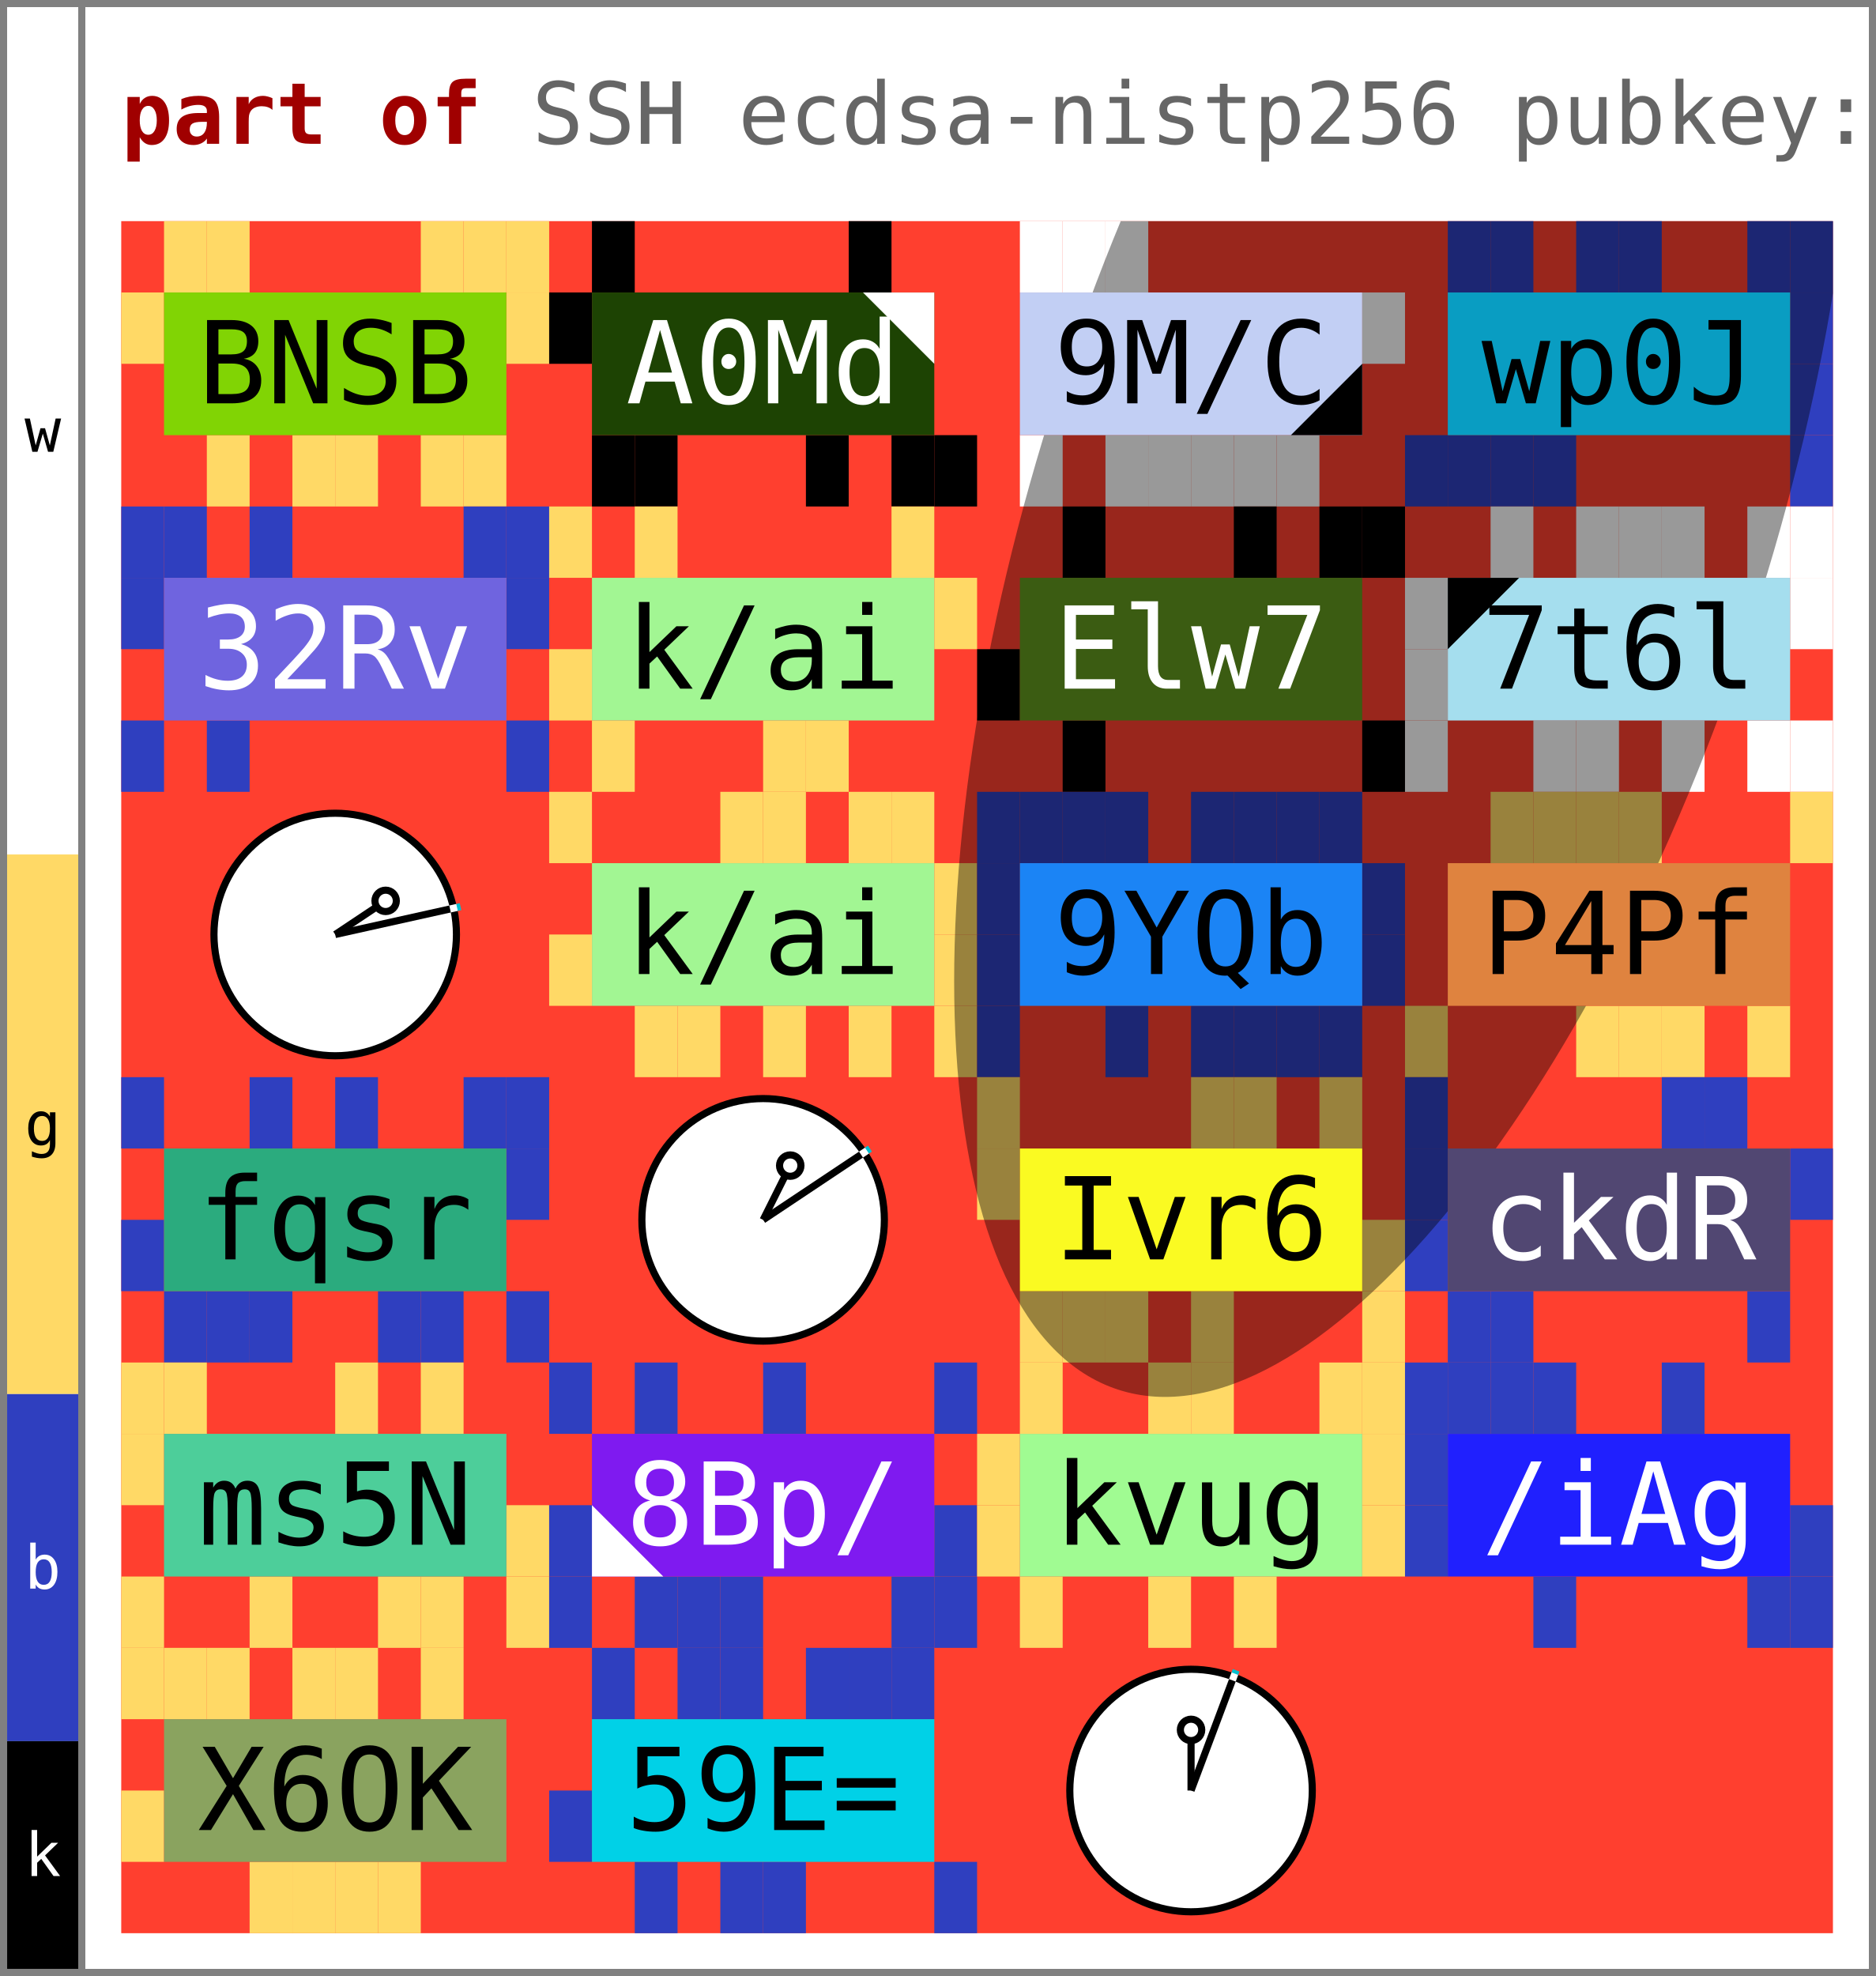
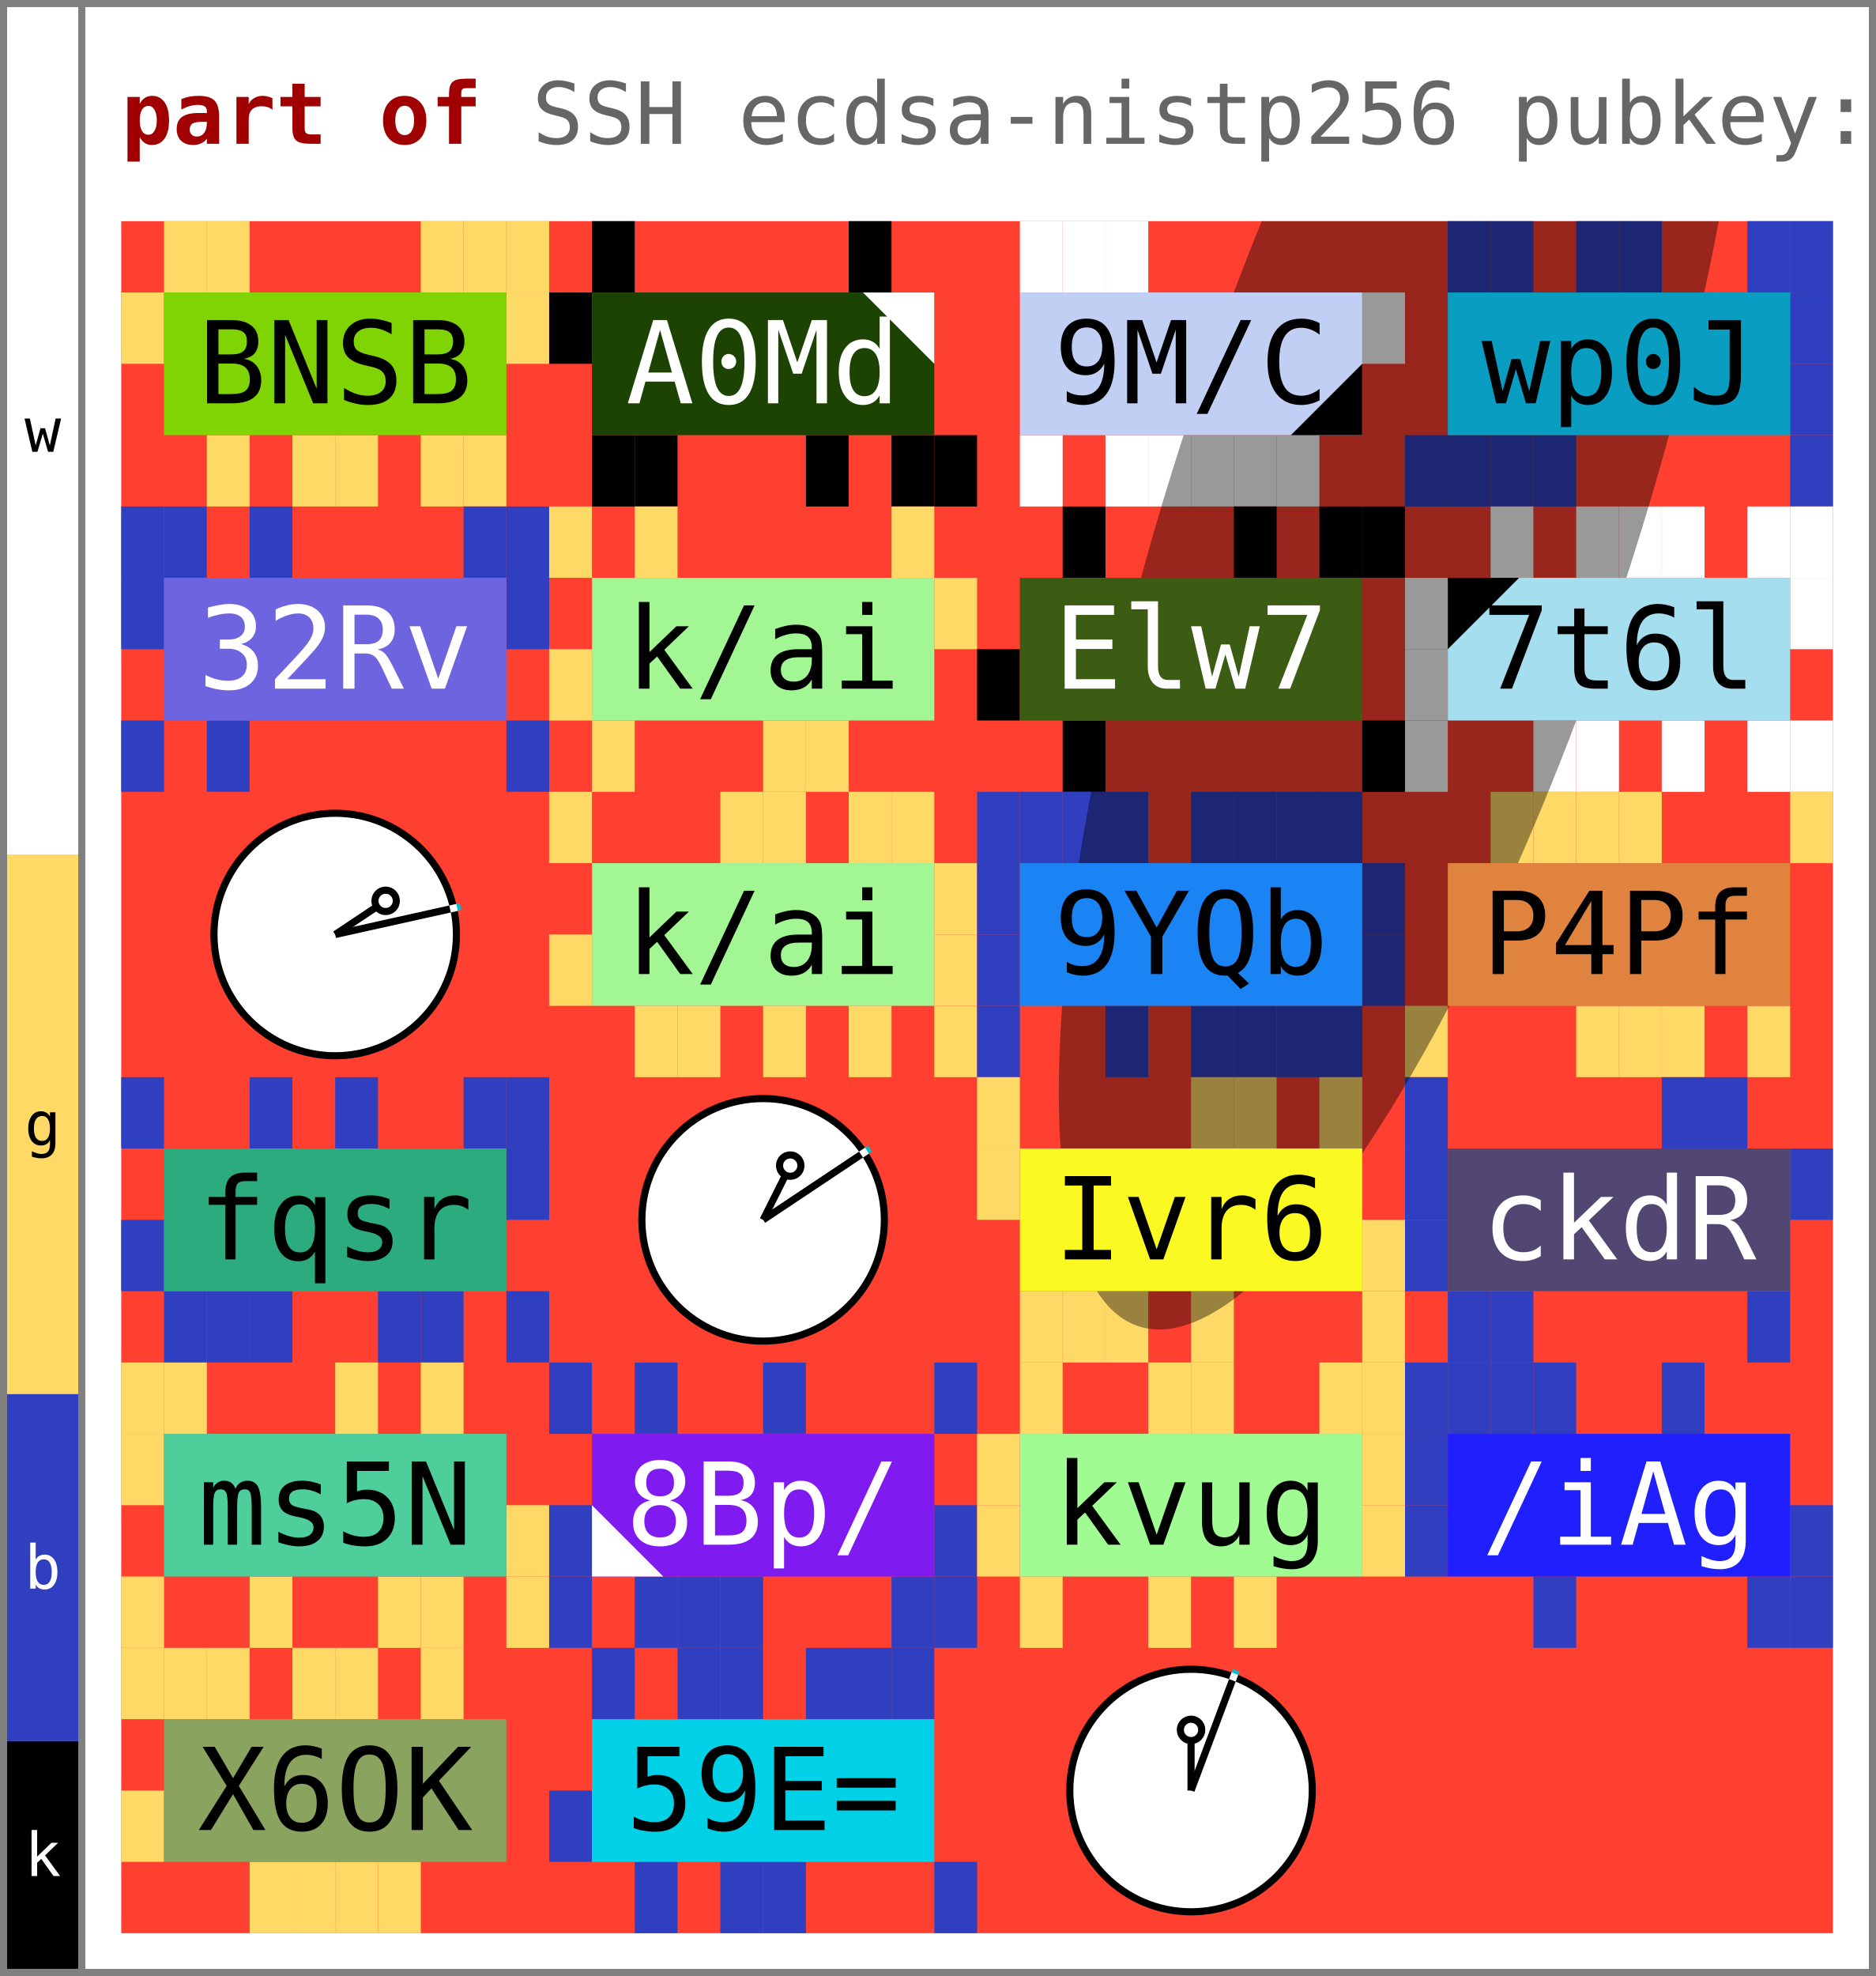
- <svg xmlns="http://www.w3.org/2000/svg" width="263.0" height="277.0" viewBox="0 0 263.0 277.0" data-entviz-version="v5" data-input-bytes="160" data-cols="4" data-rows="6" data-truncated="true">
+ <svg xmlns="http://www.w3.org/2000/svg" width="263.0" height="277.0" viewBox="0 0 263.0 277.0" data-entviz-version="v5" data-entviz-lib="0.5.0" data-input-bytes="160" data-cols="4" data-rows="6" data-truncated="true">
  <defs>
    <clipPath id="grid-clip-8b678698b08217c4-4x6">
      <rect x="17.0" y="31.0" width="240.0" height="240.0" />
    </clipPath>
  </defs>
  <rect x="0" y="0" width="263.0" height="277.0" fill="#ffffff" />
  <g data-channel="grid">
    <rect x="17.0" y="31.0" width="240.0" height="240.0" fill="#ff3f2f" />
    <g>
      <rect x="23.0" y="31.0" width="6.0" height="10.0" fill="#ffd966" />
      <rect x="29.0" y="31.0" width="6.0" height="10.0" fill="#ffd966" />
      <rect x="59.0" y="31.0" width="6.0" height="10.0" fill="#ffd966" />
      <rect x="65.0" y="31.0" width="6.0" height="10.0" fill="#ffd966" />
      <rect x="71.0" y="31.0" width="6.0" height="10.0" fill="#ffd966" />
      <rect x="71.0" y="41.0" width="6.0" height="10.0" fill="#ffd966" />
      <rect x="65.0" y="61.0" width="6.0" height="10.0" fill="#ffd966" />
      <rect x="59.0" y="61.0" width="6.0" height="10.0" fill="#ffd966" />
      <rect x="47.0" y="61.0" width="6.0" height="10.0" fill="#ffd966" />
      <rect x="41.0" y="61.0" width="6.0" height="10.0" fill="#ffd966" />
      <rect x="29.0" y="61.0" width="6.0" height="10.0" fill="#ffd966" />
      <rect x="17.0" y="41.0" width="6.0" height="10.0" fill="#ffd966" />
      <rect x="83.0" y="31.0" width="6.0" height="10.0" fill="#000000" />
      <rect x="119.0" y="31.0" width="6.0" height="10.0" fill="#000000" />
      <rect x="131.0" y="61.0" width="6.0" height="10.0" fill="#000000" />
      <rect x="125.0" y="61.0" width="6.0" height="10.0" fill="#000000" />
      <rect x="113.0" y="61.0" width="6.0" height="10.0" fill="#000000" />
      <rect x="89.0" y="61.0" width="6.0" height="10.0" fill="#000000" />
      <rect x="83.0" y="61.0" width="6.0" height="10.0" fill="#000000" />
      <rect x="77.0" y="41.0" width="6.0" height="10.0" fill="#000000" />
      <rect x="143.0" y="31.0" width="6.0" height="10.0" fill="#ffffff" />
      <rect x="149.0" y="31.0" width="6.0" height="10.0" fill="#ffffff" />
      <rect x="155.0" y="31.0" width="6.0" height="10.0" fill="#ffffff" />
      <rect x="191.0" y="41.0" width="6.0" height="10.0" fill="#ffffff" />
      <rect x="179.0" y="61.0" width="6.0" height="10.0" fill="#ffffff" />
      <rect x="173.0" y="61.0" width="6.0" height="10.0" fill="#ffffff" />
      <rect x="167.0" y="61.0" width="6.0" height="10.0" fill="#ffffff" />
      <rect x="161.0" y="61.0" width="6.0" height="10.0" fill="#ffffff" />
      <rect x="155.0" y="61.0" width="6.0" height="10.0" fill="#ffffff" />
      <rect x="143.0" y="61.0" width="6.0" height="10.0" fill="#ffffff" />
      <rect x="203.0" y="31.0" width="6.0" height="10.0" fill="#2f3fbf" />
      <rect x="209.0" y="31.0" width="6.0" height="10.0" fill="#2f3fbf" />
      <rect x="221.0" y="31.0" width="6.0" height="10.0" fill="#2f3fbf" />
      <rect x="227.0" y="31.0" width="6.0" height="10.0" fill="#2f3fbf" />
      <rect x="245.0" y="31.0" width="6.0" height="10.0" fill="#2f3fbf" />
      <rect x="251.0" y="31.0" width="6.0" height="10.0" fill="#2f3fbf" />
      <rect x="251.0" y="41.0" width="6.0" height="10.0" fill="#2f3fbf" />
      <rect x="251.0" y="51.0" width="6.0" height="10.0" fill="#2f3fbf" />
      <rect x="251.0" y="61.0" width="6.0" height="10.0" fill="#2f3fbf" />
      <rect x="215.0" y="61.0" width="6.0" height="10.0" fill="#2f3fbf" />
      <rect x="209.0" y="61.0" width="6.0" height="10.0" fill="#2f3fbf" />
      <rect x="203.0" y="61.0" width="6.0" height="10.0" fill="#2f3fbf" />
      <rect x="197.0" y="61.0" width="6.0" height="10.0" fill="#2f3fbf" />
      <rect x="17.0" y="71.0" width="6.0" height="10.0" fill="#2f3fbf" />
      <rect x="23.0" y="71.0" width="6.0" height="10.0" fill="#2f3fbf" />
      <rect x="35.0" y="71.0" width="6.0" height="10.0" fill="#2f3fbf" />
      <rect x="65.0" y="71.0" width="6.0" height="10.0" fill="#2f3fbf" />
      <rect x="71.0" y="71.0" width="6.0" height="10.0" fill="#2f3fbf" />
      <rect x="71.0" y="81.0" width="6.0" height="10.0" fill="#2f3fbf" />
      <rect x="71.0" y="101.0" width="6.0" height="10.0" fill="#2f3fbf" />
      <rect x="29.0" y="101.0" width="6.0" height="10.0" fill="#2f3fbf" />
      <rect x="17.0" y="101.0" width="6.0" height="10.0" fill="#2f3fbf" />
      <rect x="17.0" y="81.0" width="6.0" height="10.0" fill="#2f3fbf" />
      <rect x="77.0" y="71.0" width="6.0" height="10.0" fill="#ffd966" />
      <rect x="89.0" y="71.0" width="6.0" height="10.0" fill="#ffd966" />
      <rect x="125.0" y="71.0" width="6.0" height="10.0" fill="#ffd966" />
      <rect x="131.0" y="81.0" width="6.0" height="10.0" fill="#ffd966" />
      <rect x="113.0" y="101.0" width="6.0" height="10.0" fill="#ffd966" />
      <rect x="107.0" y="101.0" width="6.0" height="10.0" fill="#ffd966" />
      <rect x="83.0" y="101.0" width="6.0" height="10.0" fill="#ffd966" />
      <rect x="77.0" y="91.0" width="6.0" height="10.0" fill="#ffd966" />
      <rect x="149.0" y="71.0" width="6.0" height="10.0" fill="#000000" />
      <rect x="173.0" y="71.0" width="6.0" height="10.0" fill="#000000" />
      <rect x="185.0" y="71.0" width="6.0" height="10.0" fill="#000000" />
      <rect x="191.0" y="71.0" width="6.0" height="10.0" fill="#000000" />
      <rect x="191.0" y="101.0" width="6.0" height="10.0" fill="#000000" />
      <rect x="149.0" y="101.0" width="6.0" height="10.0" fill="#000000" />
      <rect x="137.0" y="91.0" width="6.0" height="10.0" fill="#000000" />
      <rect x="209.0" y="71.0" width="6.0" height="10.0" fill="#ffffff" />
      <rect x="221.0" y="71.0" width="6.0" height="10.0" fill="#ffffff" />
      <rect x="227.0" y="71.0" width="6.0" height="10.0" fill="#ffffff" />
      <rect x="233.0" y="71.0" width="6.0" height="10.0" fill="#ffffff" />
      <rect x="245.0" y="71.0" width="6.0" height="10.0" fill="#ffffff" />
      <rect x="251.0" y="71.0" width="6.0" height="10.0" fill="#ffffff" />
      <rect x="251.0" y="81.0" width="6.0" height="10.0" fill="#ffffff" />
      <rect x="251.0" y="101.0" width="6.0" height="10.0" fill="#ffffff" />
      <rect x="245.0" y="101.0" width="6.0" height="10.0" fill="#ffffff" />
      <rect x="233.0" y="101.0" width="6.0" height="10.0" fill="#ffffff" />
      <rect x="221.0" y="101.0" width="6.0" height="10.0" fill="#ffffff" />
      <rect x="215.0" y="101.0" width="6.0" height="10.0" fill="#ffffff" />
      <rect x="197.0" y="101.0" width="6.0" height="10.0" fill="#ffffff" />
      <rect x="197.0" y="91.0" width="6.0" height="10.0" fill="#ffffff" />
      <rect x="197.0" y="81.0" width="6.0" height="10.0" fill="#ffffff" />
      <rect x="77.0" y="111.0" width="6.0" height="10.0" fill="#ffd966" />
      <rect x="101.0" y="111.0" width="6.0" height="10.0" fill="#ffd966" />
      <rect x="107.0" y="111.0" width="6.0" height="10.0" fill="#ffd966" />
      <rect x="119.0" y="111.0" width="6.0" height="10.0" fill="#ffd966" />
      <rect x="125.0" y="111.0" width="6.0" height="10.0" fill="#ffd966" />
      <rect x="131.0" y="121.0" width="6.0" height="10.0" fill="#ffd966" />
      <rect x="131.0" y="131.0" width="6.0" height="10.0" fill="#ffd966" />
      <rect x="131.0" y="141.0" width="6.0" height="10.0" fill="#ffd966" />
      <rect x="119.0" y="141.0" width="6.0" height="10.0" fill="#ffd966" />
      <rect x="107.0" y="141.0" width="6.0" height="10.0" fill="#ffd966" />
      <rect x="95.0" y="141.0" width="6.0" height="10.0" fill="#ffd966" />
      <rect x="89.0" y="141.0" width="6.0" height="10.0" fill="#ffd966" />
      <rect x="77.0" y="131.0" width="6.0" height="10.0" fill="#ffd966" />
      <rect x="137.0" y="111.0" width="6.0" height="10.0" fill="#2f3fbf" />
      <rect x="143.0" y="111.0" width="6.0" height="10.0" fill="#2f3fbf" />
      <rect x="149.0" y="111.0" width="6.0" height="10.0" fill="#2f3fbf" />
      <rect x="155.0" y="111.0" width="6.0" height="10.0" fill="#2f3fbf" />
      <rect x="167.0" y="111.0" width="6.0" height="10.0" fill="#2f3fbf" />
      <rect x="173.0" y="111.0" width="6.0" height="10.0" fill="#2f3fbf" />
      <rect x="179.0" y="111.0" width="6.0" height="10.0" fill="#2f3fbf" />
      <rect x="185.0" y="111.0" width="6.0" height="10.0" fill="#2f3fbf" />
      <rect x="191.0" y="121.0" width="6.0" height="10.0" fill="#2f3fbf" />
      <rect x="191.0" y="131.0" width="6.0" height="10.0" fill="#2f3fbf" />
      <rect x="185.0" y="141.0" width="6.0" height="10.0" fill="#2f3fbf" />
      <rect x="179.0" y="141.0" width="6.0" height="10.0" fill="#2f3fbf" />
      <rect x="173.0" y="141.0" width="6.0" height="10.0" fill="#2f3fbf" />
      <rect x="167.0" y="141.0" width="6.0" height="10.0" fill="#2f3fbf" />
      <rect x="155.0" y="141.0" width="6.0" height="10.0" fill="#2f3fbf" />
      <rect x="137.0" y="141.0" width="6.0" height="10.0" fill="#2f3fbf" />
      <rect x="137.0" y="131.0" width="6.0" height="10.0" fill="#2f3fbf" />
      <rect x="137.0" y="121.0" width="6.0" height="10.0" fill="#2f3fbf" />
      <rect x="209.0" y="111.0" width="6.0" height="10.0" fill="#ffd966" />
      <rect x="215.0" y="111.0" width="6.0" height="10.0" fill="#ffd966" />
      <rect x="221.0" y="111.0" width="6.0" height="10.0" fill="#ffd966" />
      <rect x="227.0" y="111.0" width="6.0" height="10.0" fill="#ffd966" />
      <rect x="251.0" y="111.0" width="6.0" height="10.0" fill="#ffd966" />
      <rect x="245.0" y="141.0" width="6.0" height="10.0" fill="#ffd966" />
      <rect x="233.0" y="141.0" width="6.0" height="10.0" fill="#ffd966" />
      <rect x="227.0" y="141.0" width="6.0" height="10.0" fill="#ffd966" />
      <rect x="221.0" y="141.0" width="6.0" height="10.0" fill="#ffd966" />
      <rect x="197.0" y="141.0" width="6.0" height="10.0" fill="#ffd966" />
      <rect x="17.0" y="151.0" width="6.0" height="10.0" fill="#2f3fbf" />
      <rect x="35.0" y="151.0" width="6.0" height="10.0" fill="#2f3fbf" />
      <rect x="47.0" y="151.0" width="6.0" height="10.0" fill="#2f3fbf" />
      <rect x="65.0" y="151.0" width="6.0" height="10.0" fill="#2f3fbf" />
      <rect x="71.0" y="151.0" width="6.0" height="10.0" fill="#2f3fbf" />
      <rect x="71.0" y="161.0" width="6.0" height="10.0" fill="#2f3fbf" />
      <rect x="71.0" y="181.0" width="6.0" height="10.0" fill="#2f3fbf" />
      <rect x="59.0" y="181.0" width="6.0" height="10.0" fill="#2f3fbf" />
      <rect x="53.0" y="181.0" width="6.0" height="10.0" fill="#2f3fbf" />
      <rect x="35.0" y="181.0" width="6.0" height="10.0" fill="#2f3fbf" />
      <rect x="29.0" y="181.0" width="6.0" height="10.0" fill="#2f3fbf" />
      <rect x="23.0" y="181.0" width="6.0" height="10.0" fill="#2f3fbf" />
      <rect x="17.0" y="171.0" width="6.0" height="10.0" fill="#2f3fbf" />
      <rect x="137.0" y="151.0" width="6.0" height="10.0" fill="#ffd966" />
      <rect x="167.0" y="151.0" width="6.0" height="10.0" fill="#ffd966" />
      <rect x="173.0" y="151.0" width="6.0" height="10.0" fill="#ffd966" />
      <rect x="185.0" y="151.0" width="6.0" height="10.0" fill="#ffd966" />
      <rect x="191.0" y="171.0" width="6.0" height="10.0" fill="#ffd966" />
      <rect x="191.0" y="181.0" width="6.0" height="10.0" fill="#ffd966" />
      <rect x="167.0" y="181.0" width="6.0" height="10.0" fill="#ffd966" />
      <rect x="155.0" y="181.0" width="6.0" height="10.0" fill="#ffd966" />
      <rect x="149.0" y="181.0" width="6.0" height="10.0" fill="#ffd966" />
      <rect x="143.0" y="181.0" width="6.0" height="10.0" fill="#ffd966" />
      <rect x="137.0" y="161.0" width="6.0" height="10.0" fill="#ffd966" />
      <rect x="197.0" y="151.0" width="6.0" height="10.0" fill="#2f3fbf" />
      <rect x="233.0" y="151.0" width="6.0" height="10.0" fill="#2f3fbf" />
      <rect x="239.0" y="151.0" width="6.0" height="10.0" fill="#2f3fbf" />
      <rect x="251.0" y="161.0" width="6.0" height="10.0" fill="#2f3fbf" />
      <rect x="245.0" y="181.0" width="6.0" height="10.0" fill="#2f3fbf" />
      <rect x="209.0" y="181.0" width="6.0" height="10.0" fill="#2f3fbf" />
      <rect x="203.0" y="181.0" width="6.0" height="10.0" fill="#2f3fbf" />
      <rect x="197.0" y="171.0" width="6.0" height="10.0" fill="#2f3fbf" />
      <rect x="197.0" y="161.0" width="6.0" height="10.0" fill="#2f3fbf" />
      <rect x="17.0" y="191.0" width="6.0" height="10.0" fill="#ffd966" />
      <rect x="23.0" y="191.0" width="6.0" height="10.0" fill="#ffd966" />
      <rect x="47.0" y="191.0" width="6.0" height="10.0" fill="#ffd966" />
      <rect x="59.0" y="191.0" width="6.0" height="10.0" fill="#ffd966" />
      <rect x="71.0" y="211.0" width="6.0" height="10.0" fill="#ffd966" />
      <rect x="71.0" y="221.0" width="6.0" height="10.0" fill="#ffd966" />
      <rect x="59.0" y="221.0" width="6.0" height="10.0" fill="#ffd966" />
      <rect x="53.0" y="221.0" width="6.0" height="10.0" fill="#ffd966" />
      <rect x="35.0" y="221.0" width="6.0" height="10.0" fill="#ffd966" />
      <rect x="17.0" y="221.0" width="6.0" height="10.0" fill="#ffd966" />
      <rect x="17.0" y="201.0" width="6.0" height="10.0" fill="#ffd966" />
      <rect x="77.0" y="191.0" width="6.0" height="10.0" fill="#2f3fbf" />
      <rect x="89.0" y="191.0" width="6.0" height="10.0" fill="#2f3fbf" />
      <rect x="107.0" y="191.0" width="6.0" height="10.0" fill="#2f3fbf" />
      <rect x="131.0" y="191.0" width="6.0" height="10.0" fill="#2f3fbf" />
      <rect x="131.0" y="211.0" width="6.0" height="10.0" fill="#2f3fbf" />
      <rect x="131.0" y="221.0" width="6.0" height="10.0" fill="#2f3fbf" />
      <rect x="125.0" y="221.0" width="6.0" height="10.0" fill="#2f3fbf" />
      <rect x="101.0" y="221.0" width="6.0" height="10.0" fill="#2f3fbf" />
      <rect x="95.0" y="221.0" width="6.0" height="10.0" fill="#2f3fbf" />
      <rect x="89.0" y="221.0" width="6.0" height="10.0" fill="#2f3fbf" />
      <rect x="77.0" y="221.0" width="6.0" height="10.0" fill="#2f3fbf" />
      <rect x="77.0" y="211.0" width="6.0" height="10.0" fill="#2f3fbf" />
      <rect x="143.0" y="191.0" width="6.0" height="10.0" fill="#ffd966" />
      <rect x="161.0" y="191.0" width="6.0" height="10.0" fill="#ffd966" />
      <rect x="167.0" y="191.0" width="6.0" height="10.0" fill="#ffd966" />
      <rect x="185.0" y="191.0" width="6.0" height="10.0" fill="#ffd966" />
      <rect x="191.0" y="191.0" width="6.0" height="10.0" fill="#ffd966" />
      <rect x="191.0" y="201.0" width="6.0" height="10.0" fill="#ffd966" />
      <rect x="191.0" y="211.0" width="6.0" height="10.0" fill="#ffd966" />
      <rect x="173.0" y="221.0" width="6.0" height="10.0" fill="#ffd966" />
      <rect x="161.0" y="221.0" width="6.0" height="10.0" fill="#ffd966" />
      <rect x="143.0" y="221.0" width="6.0" height="10.0" fill="#ffd966" />
      <rect x="137.0" y="211.0" width="6.0" height="10.0" fill="#ffd966" />
      <rect x="137.0" y="201.0" width="6.0" height="10.0" fill="#ffd966" />
      <rect x="197.0" y="191.0" width="6.0" height="10.0" fill="#2f3fbf" />
      <rect x="203.0" y="191.0" width="6.0" height="10.0" fill="#2f3fbf" />
      <rect x="209.0" y="191.0" width="6.0" height="10.0" fill="#2f3fbf" />
      <rect x="215.0" y="191.0" width="6.0" height="10.0" fill="#2f3fbf" />
      <rect x="233.0" y="191.0" width="6.0" height="10.0" fill="#2f3fbf" />
      <rect x="251.0" y="211.0" width="6.0" height="10.0" fill="#2f3fbf" />
      <rect x="251.0" y="221.0" width="6.0" height="10.0" fill="#2f3fbf" />
      <rect x="245.0" y="221.0" width="6.0" height="10.0" fill="#2f3fbf" />
      <rect x="215.0" y="221.0" width="6.0" height="10.0" fill="#2f3fbf" />
      <rect x="197.0" y="211.0" width="6.0" height="10.0" fill="#2f3fbf" />
      <rect x="197.0" y="201.0" width="6.0" height="10.0" fill="#2f3fbf" />
      <rect x="17.0" y="231.0" width="6.0" height="10.0" fill="#ffd966" />
      <rect x="23.0" y="231.0" width="6.0" height="10.0" fill="#ffd966" />
      <rect x="29.0" y="231.0" width="6.0" height="10.0" fill="#ffd966" />
      <rect x="41.0" y="231.0" width="6.0" height="10.0" fill="#ffd966" />
      <rect x="47.0" y="231.0" width="6.0" height="10.0" fill="#ffd966" />
      <rect x="59.0" y="231.0" width="6.0" height="10.0" fill="#ffd966" />
      <rect x="53.0" y="261.0" width="6.0" height="10.0" fill="#ffd966" />
      <rect x="47.0" y="261.0" width="6.0" height="10.0" fill="#ffd966" />
      <rect x="41.0" y="261.0" width="6.0" height="10.0" fill="#ffd966" />
      <rect x="35.0" y="261.0" width="6.0" height="10.0" fill="#ffd966" />
      <rect x="17.0" y="251.0" width="6.0" height="10.0" fill="#ffd966" />
      <rect x="83.0" y="231.0" width="6.0" height="10.0" fill="#2f3fbf" />
      <rect x="95.0" y="231.0" width="6.0" height="10.0" fill="#2f3fbf" />
      <rect x="101.0" y="231.0" width="6.0" height="10.0" fill="#2f3fbf" />
      <rect x="113.0" y="231.0" width="6.0" height="10.0" fill="#2f3fbf" />
      <rect x="119.0" y="231.0" width="6.0" height="10.0" fill="#2f3fbf" />
      <rect x="125.0" y="231.0" width="6.0" height="10.0" fill="#2f3fbf" />
      <rect x="131.0" y="261.0" width="6.0" height="10.0" fill="#2f3fbf" />
      <rect x="107.0" y="261.0" width="6.0" height="10.0" fill="#2f3fbf" />
      <rect x="101.0" y="261.0" width="6.0" height="10.0" fill="#2f3fbf" />
      <rect x="89.0" y="261.0" width="6.0" height="10.0" fill="#2f3fbf" />
      <rect x="77.0" y="251.0" width="6.0" height="10.0" fill="#2f3fbf" />
    </g>
-     <g clip-path="url(#grid-clip-8b678698b08217c4-4x6)" data-channel="ellipse" data-ellipse-anchor-x="197.0" data-ellipse-anchor-y="71.0" data-ellipse-rx="130.1719898354529" data-ellipse-ry="51.27149872943161" data-ellipse-rotation-deg="108.0">
-       <ellipse cx="197.0" cy="71.0" rx="130.172" ry="51.271" transform="rotate(108.0 197.0 71.0)" fill="#000000" fill-opacity="0.4" />
+     <g clip-path="url(#grid-clip-8b678698b08217c4-4x6)" data-channel="ellipse" data-ellipse-anchor-x="197.0" data-ellipse-anchor-y="71.0" data-ellipse-rx="120.83865650211959" data-ellipse-ry="32.60483206276495" data-ellipse-rotation-deg="108.0">
+       <ellipse cx="197.0" cy="71.0" rx="120.839" ry="32.605" transform="rotate(108.0 197.0 71.0)" fill="#000000" fill-opacity="0.4" />
    </g>
    <g>
      <g data-channel="cell" data-cell-index="0" data-cell-row="0" data-cell-col="0">
        <rect x="23.0" y="41.0" width="48.0" height="20.0" fill="#81d404" />
        <text x="47.0" y="51.0" fill="#000000" style="font-family: &quot;DejaVu Sans Mono&quot;, &quot;Consolas&quot;, &quot;Menlo&quot;, &quot;Liberation Mono&quot;, monospace; font-size: 16.0px;" text-anchor="middle" dominant-baseline="central">BNSB</text>
      </g>
      <g data-channel="cell" data-cell-index="1" data-cell-row="0" data-cell-col="1" data-cell-quartile="2">
        <rect x="83.0" y="41.0" width="48.0" height="20.0" fill="#1d4303" />
        <text x="107.0" y="51.0" fill="#ffffff" style="font-family: &quot;DejaVu Sans Mono&quot;, &quot;Consolas&quot;, &quot;Menlo&quot;, &quot;Liberation Mono&quot;, monospace; font-size: 16.0px;" text-anchor="middle" dominant-baseline="central">A0Md</text>
        <polygon points="131.0,41.0 121.0,41.0 131.0,51.0" fill="#ffffff" />
      </g>
      <g data-channel="cell" data-cell-index="2" data-cell-row="0" data-cell-col="2" data-cell-quartile="3">
        <rect x="143.0" y="41.0" width="48.0" height="20.0" fill="#c2cff4" />
        <text x="167.0" y="51.0" fill="#000000" style="font-family: &quot;DejaVu Sans Mono&quot;, &quot;Consolas&quot;, &quot;Menlo&quot;, &quot;Liberation Mono&quot;, monospace; font-size: 16.0px;" text-anchor="middle" dominant-baseline="central">9M/C</text>
        <polygon points="191.0,61.0 191.0,51.0 181.0,61.0" fill="#000000" />
      </g>
      <g data-channel="cell" data-cell-index="3" data-cell-row="0" data-cell-col="3">
        <rect x="203.0" y="41.0" width="48.0" height="20.0" fill="#099dc2" />
        <text x="227.0" y="51.0" fill="#000000" style="font-family: &quot;DejaVu Sans Mono&quot;, &quot;Consolas&quot;, &quot;Menlo&quot;, &quot;Liberation Mono&quot;, monospace; font-size: 16.0px;" text-anchor="middle" dominant-baseline="central">wp0J</text>
      </g>
      <g data-channel="cell" data-cell-index="4" data-cell-row="1" data-cell-col="0">
        <rect x="23.0" y="81.0" width="48.0" height="20.0" fill="#6f64df" />
        <text x="47.0" y="91.0" fill="#ffffff" style="font-family: &quot;DejaVu Sans Mono&quot;, &quot;Consolas&quot;, &quot;Menlo&quot;, &quot;Liberation Mono&quot;, monospace; font-size: 16.0px;" text-anchor="middle" dominant-baseline="central">32Rv</text>
      </g>
      <g data-channel="cell" data-cell-index="5" data-cell-row="1" data-cell-col="1">
        <rect x="83.0" y="81.0" width="48.0" height="20.0" fill="#a2f693" />
        <text x="107.0" y="91.0" fill="#000000" style="font-family: &quot;DejaVu Sans Mono&quot;, &quot;Consolas&quot;, &quot;Menlo&quot;, &quot;Liberation Mono&quot;, monospace; font-size: 16.0px;" text-anchor="middle" dominant-baseline="central">k/ai</text>
      </g>
      <g data-channel="cell" data-cell-index="6" data-cell-row="1" data-cell-col="2">
        <rect x="143.0" y="81.0" width="48.0" height="20.0" fill="#3b5c12" />
        <text x="167.0" y="91.0" fill="#ffffff" style="font-family: &quot;DejaVu Sans Mono&quot;, &quot;Consolas&quot;, &quot;Menlo&quot;, &quot;Liberation Mono&quot;, monospace; font-size: 16.0px;" text-anchor="middle" dominant-baseline="central">Elw7</text>
      </g>
      <g data-channel="cell" data-cell-index="7" data-cell-row="1" data-cell-col="3" data-cell-quartile="1">
        <rect x="203.0" y="81.0" width="48.0" height="20.0" fill="#a5deee" />
        <text x="227.0" y="91.0" fill="#000000" style="font-family: &quot;DejaVu Sans Mono&quot;, &quot;Consolas&quot;, &quot;Menlo&quot;, &quot;Liberation Mono&quot;, monospace; font-size: 16.0px;" text-anchor="middle" dominant-baseline="central">7t6l</text>
        <polygon points="203.0,81.0 213.0,81.0 203.0,91.0" fill="#000000" />
      </g>
      <g data-channel="cell" data-cell-index="8" data-cell-row="2" data-cell-col="0" data-cell-blank="true" data-cell-blank-marker="true">
        <circle cx="47.0" cy="131.0" r="17.0" fill="#ffffff" stroke="#000000" stroke-width="1" />
        <line x1="47.0" y1="131.0" x2="64.571" y2="127.095" stroke="#ffffff" style="mix-blend-mode: difference" stroke-width="1" />
        <line x1="47.0" y1="131.0" x2="54.072" y2="126.285" stroke="#000000" stroke-width="1" />
        <circle cx="54.072" cy="126.285" r="1.5" fill="#ffffff" stroke="#000000" stroke-width="1" />
      </g>
      <g data-channel="cell" data-cell-index="9" data-cell-row="2" data-cell-col="1">
        <rect x="83.0" y="121.0" width="48.0" height="20.0" fill="#a2f693" />
        <text x="107.0" y="131.0" fill="#000000" style="font-family: &quot;DejaVu Sans Mono&quot;, &quot;Consolas&quot;, &quot;Menlo&quot;, &quot;Liberation Mono&quot;, monospace; font-size: 16.0px;" text-anchor="middle" dominant-baseline="central">k/ai</text>
      </g>
      <g data-channel="cell" data-cell-index="10" data-cell-row="2" data-cell-col="2">
        <rect x="143.0" y="121.0" width="48.0" height="20.0" fill="#1b84f5" />
        <text x="167.0" y="131.0" fill="#000000" style="font-family: &quot;DejaVu Sans Mono&quot;, &quot;Consolas&quot;, &quot;Menlo&quot;, &quot;Liberation Mono&quot;, monospace; font-size: 16.0px;" text-anchor="middle" dominant-baseline="central">9YQb</text>
      </g>
      <g data-channel="cell" data-cell-index="11" data-cell-row="2" data-cell-col="3">
        <rect x="203.0" y="121.0" width="48.0" height="20.0" fill="#df833f" />
        <text x="227.0" y="131.0" fill="#000000" style="font-family: &quot;DejaVu Sans Mono&quot;, &quot;Consolas&quot;, &quot;Menlo&quot;, &quot;Liberation Mono&quot;, monospace; font-size: 16.0px;" text-anchor="middle" dominant-baseline="central">P4Pf</text>
      </g>
      <g data-channel="cell" data-cell-index="12" data-cell-row="3" data-cell-col="0">
        <rect x="23.0" y="161.0" width="48.0" height="20.0" fill="#2bab7e" />
        <text x="47.0" y="171.0" fill="#000000" style="font-family: &quot;DejaVu Sans Mono&quot;, &quot;Consolas&quot;, &quot;Menlo&quot;, &quot;Liberation Mono&quot;, monospace; font-size: 16.0px;" text-anchor="middle" dominant-baseline="central">fqsr</text>
      </g>
      <g data-channel="cell" data-cell-index="13" data-cell-row="3" data-cell-col="1" data-cell-blank="true" data-cell-blank-marker="true">
        <circle cx="107.0" cy="171.0" r="17.0" fill="#ffffff" stroke="#000000" stroke-width="1" />
        <line x1="107.0" y1="171.0" x2="121.977" y2="161.015" stroke="#ffffff" style="mix-blend-mode: difference" stroke-width="1" />
        <line x1="107.0" y1="171.0" x2="110.801" y2="163.397" stroke="#000000" stroke-width="1" />
        <circle cx="110.801" cy="163.397" r="1.5" fill="#ffffff" stroke="#000000" stroke-width="1" />
      </g>
      <g data-channel="cell" data-cell-index="14" data-cell-row="3" data-cell-col="2">
        <rect x="143.0" y="161.0" width="48.0" height="20.0" fill="#fafa22" />
        <text x="167.0" y="171.0" fill="#000000" style="font-family: &quot;DejaVu Sans Mono&quot;, &quot;Consolas&quot;, &quot;Menlo&quot;, &quot;Liberation Mono&quot;, monospace; font-size: 16.0px;" text-anchor="middle" dominant-baseline="central">Ivr6</text>
      </g>
      <g data-channel="cell" data-cell-index="15" data-cell-row="3" data-cell-col="3">
        <rect x="203.0" y="161.0" width="48.0" height="20.0" fill="#514772" />
        <text x="227.0" y="171.0" fill="#ffffff" style="font-family: &quot;DejaVu Sans Mono&quot;, &quot;Consolas&quot;, &quot;Menlo&quot;, &quot;Liberation Mono&quot;, monospace; font-size: 16.0px;" text-anchor="middle" dominant-baseline="central">ckdR</text>
      </g>
      <g data-channel="cell" data-cell-index="16" data-cell-row="4" data-cell-col="0">
        <rect x="23.0" y="201.0" width="48.0" height="20.0" fill="#4dce9a" />
        <text x="47.0" y="211.0" fill="#000000" style="font-family: &quot;DejaVu Sans Mono&quot;, &quot;Consolas&quot;, &quot;Menlo&quot;, &quot;Liberation Mono&quot;, monospace; font-size: 16.0px;" text-anchor="middle" dominant-baseline="central">ms5N</text>
      </g>
      <g data-channel="cell" data-cell-index="17" data-cell-row="4" data-cell-col="1" data-cell-quartile="4">
        <rect x="83.0" y="201.0" width="48.0" height="20.0" fill="#7f1af0" />
        <text x="107.0" y="211.0" fill="#ffffff" style="font-family: &quot;DejaVu Sans Mono&quot;, &quot;Consolas&quot;, &quot;Menlo&quot;, &quot;Liberation Mono&quot;, monospace; font-size: 16.0px;" text-anchor="middle" dominant-baseline="central">8Bp/</text>
        <polygon points="83.0,221.0 83.0,211.0 93.0,221.0" fill="#ffffff" />
      </g>
      <g data-channel="cell" data-cell-index="18" data-cell-row="4" data-cell-col="2">
        <rect x="143.0" y="201.0" width="48.0" height="20.0" fill="#a0fb92" />
        <text x="167.0" y="211.0" fill="#000000" style="font-family: &quot;DejaVu Sans Mono&quot;, &quot;Consolas&quot;, &quot;Menlo&quot;, &quot;Liberation Mono&quot;, monospace; font-size: 16.0px;" text-anchor="middle" dominant-baseline="central">kvug</text>
      </g>
      <g data-channel="cell" data-cell-index="19" data-cell-row="4" data-cell-col="3">
        <rect x="203.0" y="201.0" width="48.0" height="20.0" fill="#2020fe" />
        <text x="227.0" y="211.0" fill="#ffffff" style="font-family: &quot;DejaVu Sans Mono&quot;, &quot;Consolas&quot;, &quot;Menlo&quot;, &quot;Liberation Mono&quot;, monospace; font-size: 16.0px;" text-anchor="middle" dominant-baseline="central">/iAg</text>
      </g>
      <g data-channel="cell" data-cell-index="20" data-cell-row="5" data-cell-col="0">
        <rect x="23.0" y="241.0" width="48.0" height="20.0" fill="#8aa35f" />
        <text x="47.0" y="251.0" fill="#000000" style="font-family: &quot;DejaVu Sans Mono&quot;, &quot;Consolas&quot;, &quot;Menlo&quot;, &quot;Liberation Mono&quot;, monospace; font-size: 16.0px;" text-anchor="middle" dominant-baseline="central">X6OK</text>
      </g>
      <g data-channel="cell" data-cell-index="21" data-cell-row="5" data-cell-col="1">
        <rect x="83.0" y="241.0" width="48.0" height="20.0" fill="#00d1e7" />
        <text x="107.0" y="251.0" fill="#000000" style="font-family: &quot;DejaVu Sans Mono&quot;, &quot;Consolas&quot;, &quot;Menlo&quot;, &quot;Liberation Mono&quot;, monospace; font-size: 16.0px;" text-anchor="middle" dominant-baseline="central">59E=</text>
      </g>
      <g data-channel="cell" data-cell-index="22" data-cell-row="5" data-cell-col="2" data-cell-blank="true" data-cell-blank-marker="true">
        <circle cx="167.0" cy="251.0" r="17.0" fill="#ffffff" stroke="#000000" stroke-width="1" />
        <line x1="167.0" y1="251.0" x2="173.32" y2="234.146" stroke="#ffffff" style="mix-blend-mode: difference" stroke-width="1" />
        <line x1="167.0" y1="251.0" x2="167.0" y2="242.5" stroke="#000000" stroke-width="1" />
        <circle cx="167.0" cy="242.5" r="1.5" fill="#ffffff" stroke="#000000" stroke-width="1" />
      </g>
      <g data-channel="cell" data-cell-index="23" data-cell-row="5" data-cell-col="3" data-cell-blank="true" />
    </g>
  </g>
  <g data-channel="color-bar">
    <g data-color-bar-rank="0" data-color-bar-band="W">
      <rect x="1" y="1" width="10.0" height="118.78" fill="#ffffff" />
      <text x="6.0" y="60.39" fill="#000000" style="font-family: &quot;DejaVu Sans Mono&quot;, &quot;Consolas&quot;, &quot;Menlo&quot;, &quot;Liberation Mono&quot;, monospace; font-size: 8.5px;" text-anchor="middle" dominant-baseline="central" data-color-bar-letter="true">w</text>
    </g>
    <g data-color-bar-rank="1" data-color-bar-band="G">
      <rect x="1" y="119.78" width="10.0" height="75.648" fill="#ffd966" />
      <text x="6.0" y="157.603" fill="#000000" style="font-family: &quot;DejaVu Sans Mono&quot;, &quot;Consolas&quot;, &quot;Menlo&quot;, &quot;Liberation Mono&quot;, monospace; font-size: 8.5px;" text-anchor="middle" dominant-baseline="central" data-color-bar-letter="true">g</text>
    </g>
    <g data-color-bar-rank="2" data-color-bar-band="B">
      <rect x="1" y="195.427" width="10.0" height="48.652" fill="#2f3fbf" />
      <text x="6.0" y="219.753" fill="#ffffff" style="font-family: &quot;DejaVu Sans Mono&quot;, &quot;Consolas&quot;, &quot;Menlo&quot;, &quot;Liberation Mono&quot;, monospace; font-size: 8.5px;" text-anchor="middle" dominant-baseline="central" data-color-bar-letter="true">b</text>
    </g>
    <g data-color-bar-rank="3" data-color-bar-band="K">
      <rect x="1" y="244.079" width="10.0" height="31.921" fill="#000000" />
      <text x="6.0" y="260.04" fill="#ffffff" style="font-family: &quot;DejaVu Sans Mono&quot;, &quot;Consolas&quot;, &quot;Menlo&quot;, &quot;Liberation Mono&quot;, monospace; font-size: 8.5px;" text-anchor="middle" dominant-baseline="central" data-color-bar-letter="true">k</text>
    </g>
  </g>
  <g data-channel="label-top">
    <text x="17.0" y="16.0" fill="#a00000" style="font-family: &quot;DejaVu Sans Mono&quot;, &quot;Consolas&quot;, &quot;Menlo&quot;, &quot;Liberation Mono&quot;, monospace; font-size: 12.0px;" dominant-baseline="central" font-weight="bold">part of </text>
    <text x="74.6" y="16.0" fill="#666666" style="font-family: &quot;DejaVu Sans Mono&quot;, &quot;Consolas&quot;, &quot;Menlo&quot;, &quot;Liberation Mono&quot;, monospace; font-size: 12.0px;" dominant-baseline="central">SSH ecdsa-nistp256 pubkey: AAAAE2VjZHNhLXNoYTItbmlzdHAyNTYAAAAIbmlzdHAyNTYAAABB...</text>
  </g>
  <line x1="0" y1="0.5" x2="263.0" y2="0.5" stroke="#808080" stroke-width="1" shape-rendering="crispEdges" />
  <line x1="262.5" y1="0" x2="262.5" y2="277.0" stroke="#808080" stroke-width="1" shape-rendering="crispEdges" />
  <line x1="0" y1="276.5" x2="263.0" y2="276.5" stroke="#808080" stroke-width="1" shape-rendering="crispEdges" />
  <line x1="0.5" y1="0" x2="0.5" y2="277.0" stroke="#808080" stroke-width="1" shape-rendering="crispEdges" />
  <line x1="11.5" y1="0" x2="11.5" y2="277.0" stroke="#808080" stroke-width="1" shape-rendering="crispEdges" />
</svg>
